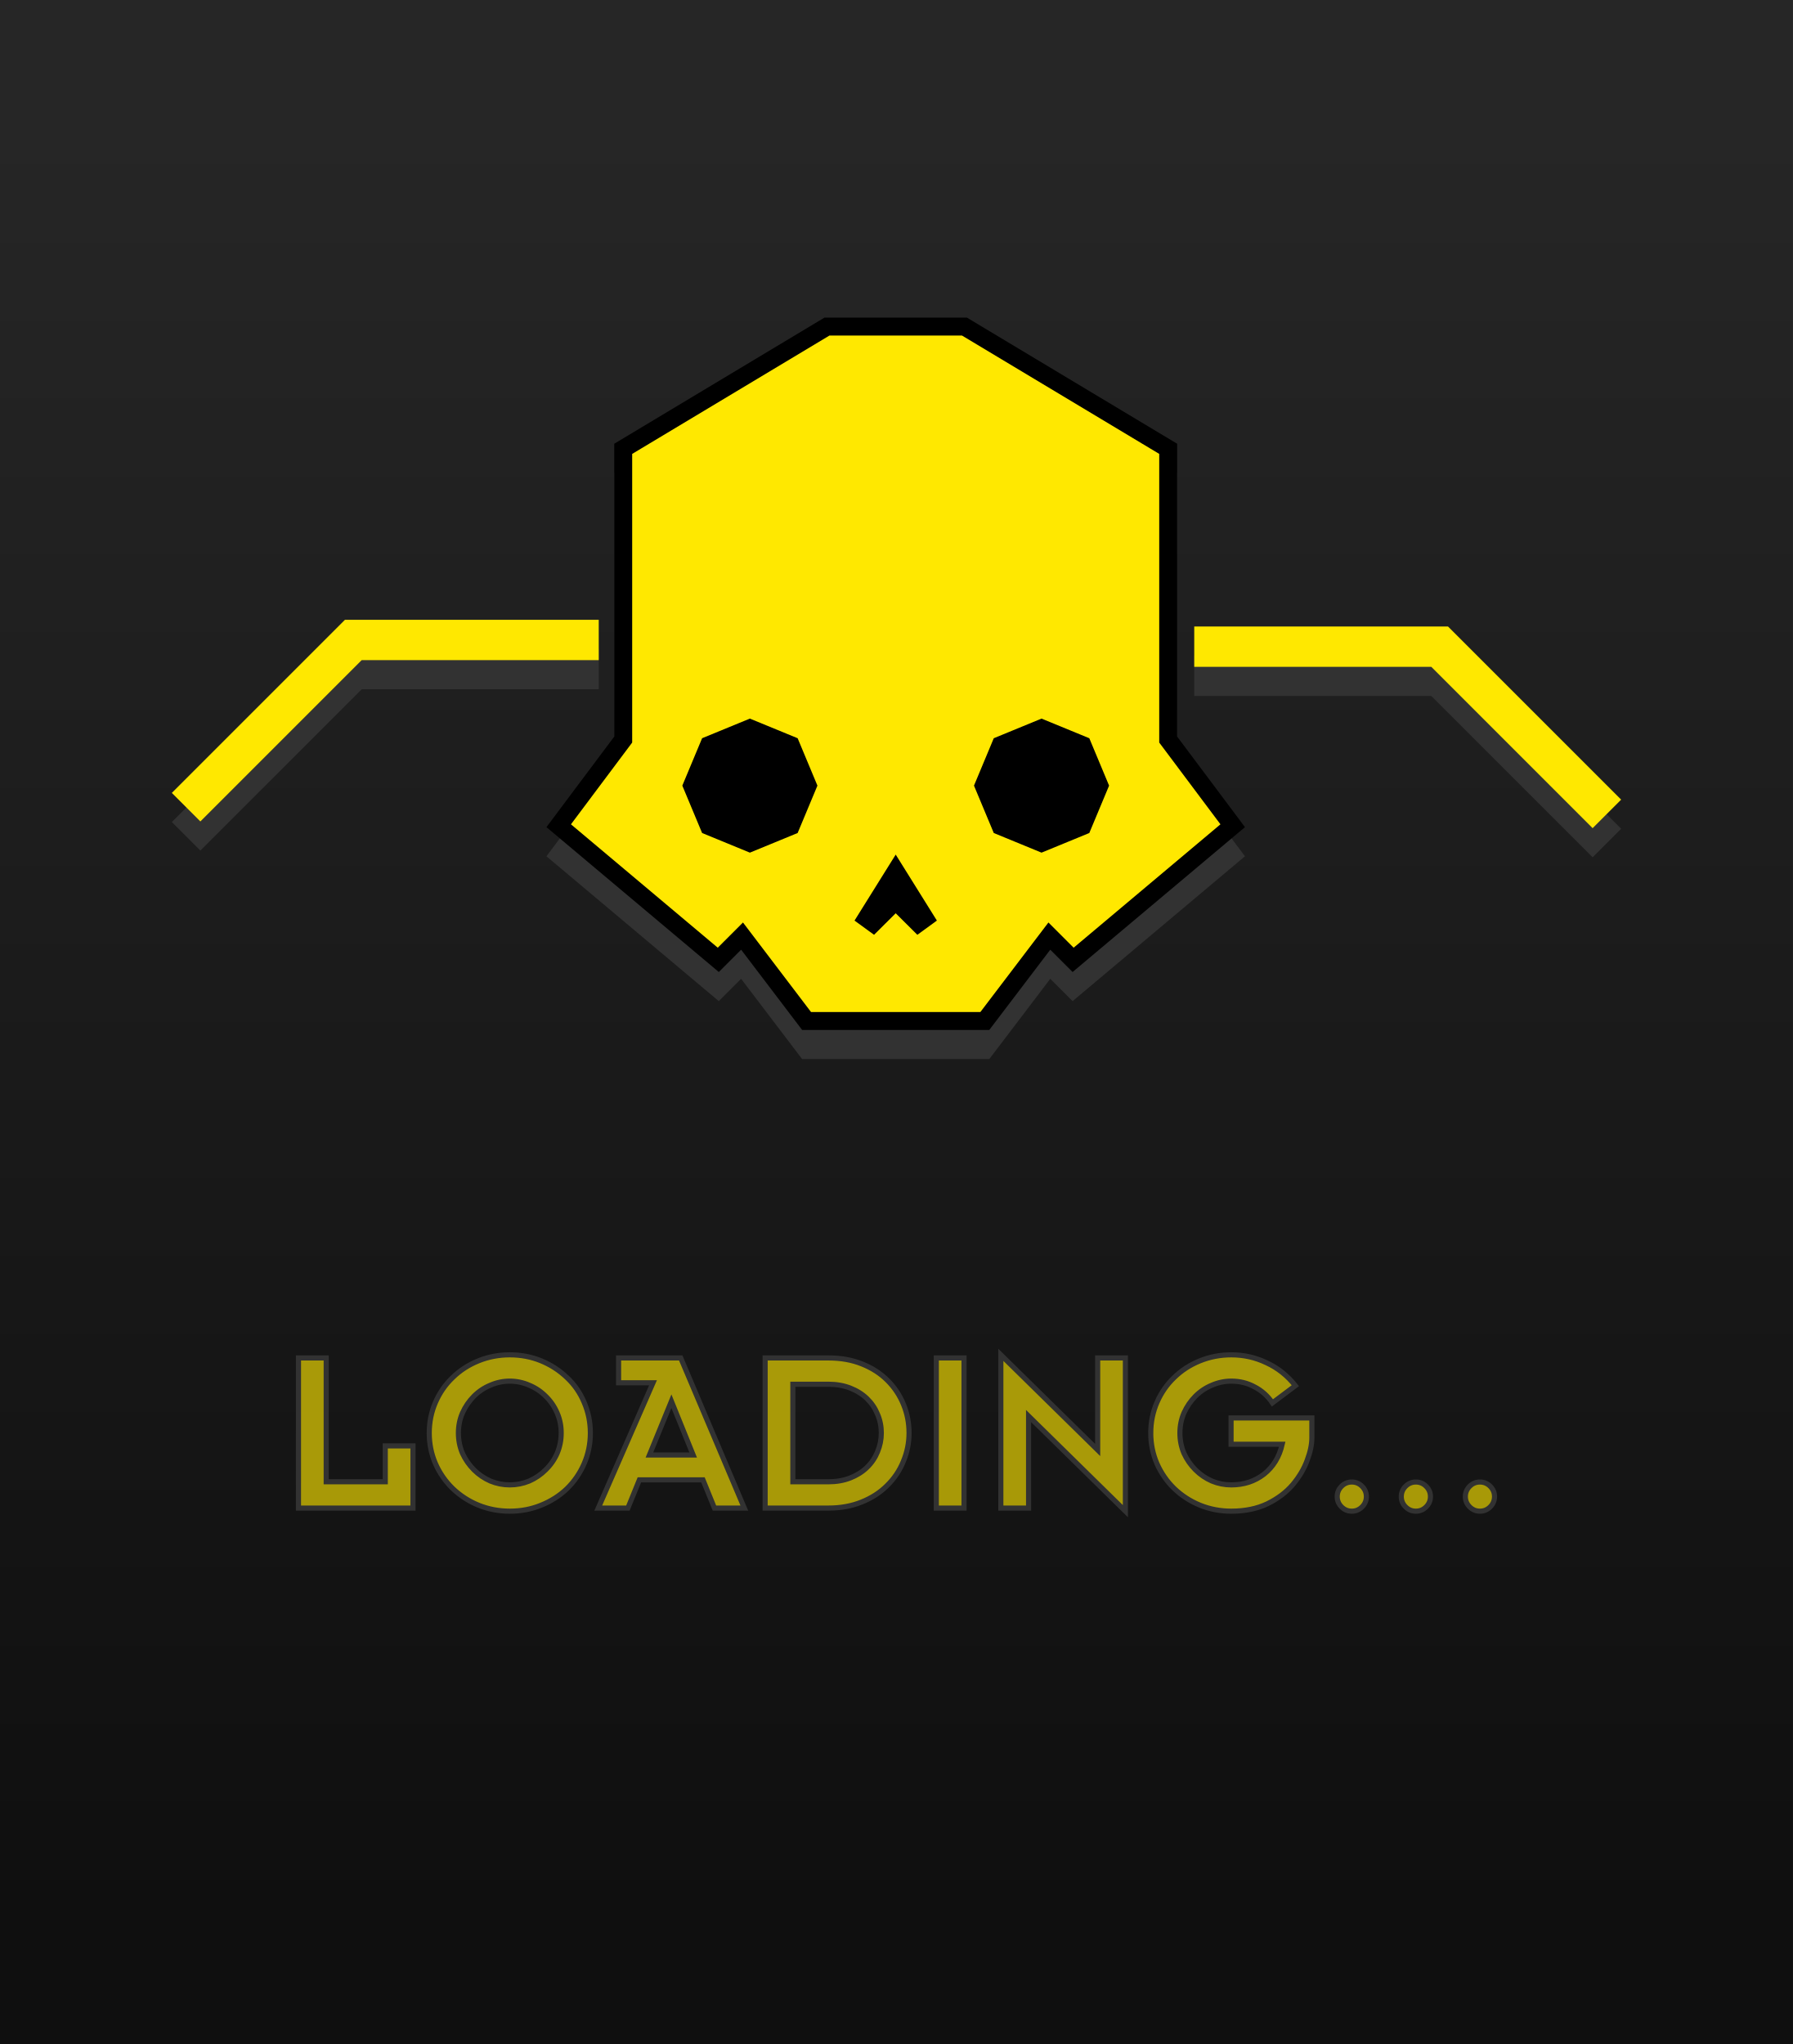
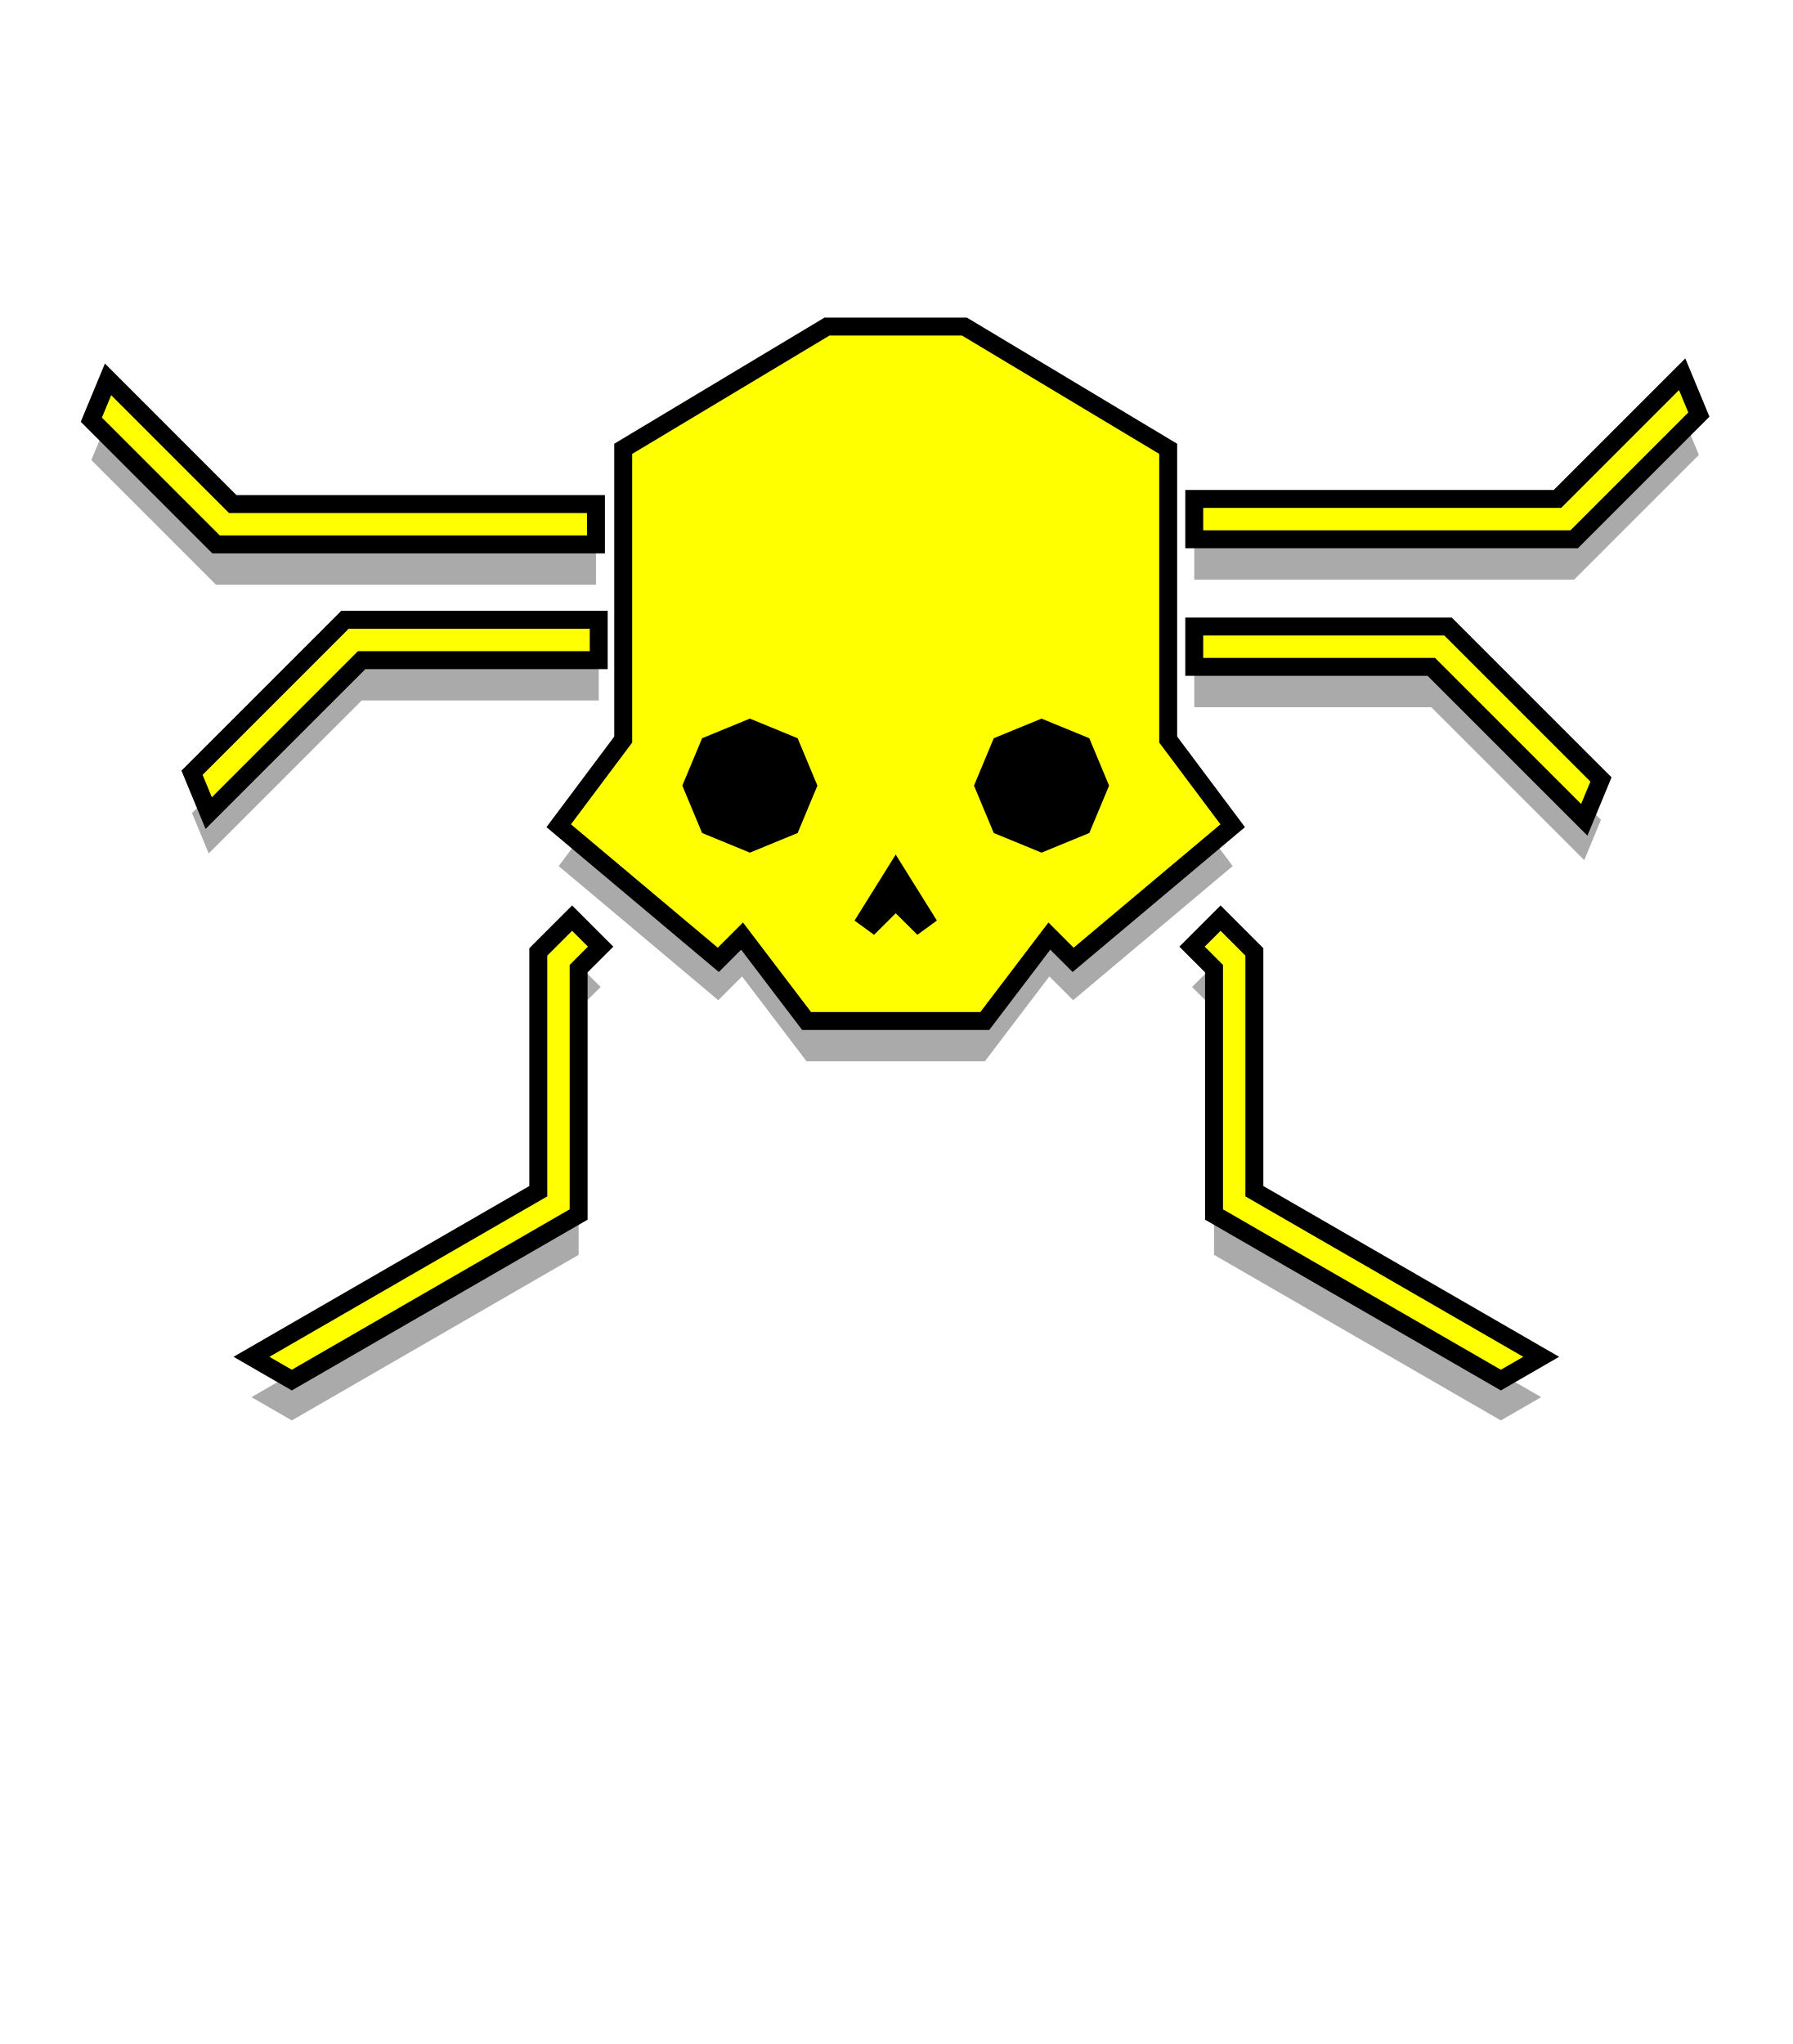
<svg xmlns="http://www.w3.org/2000/svg" xmlns:xlink="http://www.w3.org/1999/xlink" width="200" height="228" viewBox="0 0 200 228" version="1.1" id="svg1" xml:space="preserve">
  <defs id="defs1">
    <linearGradient id="linearGradient6">
      <stop style="stop-color:#262626;stop-opacity:1;" offset="0" id="stop6" />
      <stop style="stop-color:#0f0f0f;stop-opacity:1;" offset="1" id="stop7" />
    </linearGradient>
-     <linearGradient xlink:href="#linearGradient6" id="linearGradient65" gradientUnits="userSpaceOnUse" gradientTransform="matrix(1.02846,0,0,1.971572,24.95312,17.98573)" x1="26.458" y1="-2.022" x2="26.458" y2="99.42" />
+     <linearGradient xlink:href="#linearGradient6" id="linearGradient64" gradientUnits="userSpaceOnUse" gradientTransform="matrix(1.02846,0,0,1.971572,24.95312,17.98573)" x1="26.458" y1="-2.022" x2="26.458" y2="99.42" />
  </defs>
-   <path id="rect60" style="display:inline;fill:url(#linearGradient65);stroke-width:3.251;stroke-linecap:square" d="M -4.9905888e-7,-3.164504e-8 H 200 V 228 H -4.9905888e-7 Z" />
-   <path d="M 33.293,168.219 H 46.067 V 161.286 h -3.093 v 4 h -6.587 v -13.813 h -3.093 z m 14.587,-8.373 q 0,1.813 0.693,3.413 0.693,1.573 1.92,2.773 1.253,1.2 2.88,1.867 1.653,0.667 3.493,0.667 1.867,0 3.493,-0.667 1.653,-0.667 2.88,-1.84 1.227,-1.2 1.92,-2.8 0.693,-1.6 0.693,-3.413 0,-1.813 -0.693,-3.413 -0.667,-1.6 -1.92,-2.773 -1.253,-1.2 -2.88,-1.867 -1.627,-0.667 -3.493,-0.667 -1.84,0 -3.493,0.667 -1.653,0.667 -2.88,1.867 -1.227,1.173 -1.92,2.773 -0.693,1.6 -0.693,3.413 z m 3.253,0 q 0,-1.2 0.453,-2.24 0.48,-1.067 1.28,-1.867 0.8,-0.8 1.84,-1.227 1.04,-0.453 2.16,-0.453 1.12,0 2.16,0.453 1.04,0.427 1.84,1.227 0.827,0.8 1.28,1.867 0.453,1.04 0.453,2.24 0,1.2 -0.453,2.267 -0.453,1.04 -1.28,1.84 -0.8,0.8 -1.84,1.253 -1.04,0.427 -2.16,0.427 -1.12,0 -2.16,-0.427 -1.04,-0.453 -1.84,-1.253 -0.8,-0.8 -1.28,-1.84 -0.453,-1.067 -0.453,-2.267 z m 15.6,8.373 h 3.307 l 1.28,-3.147 h 7.093 l 1.28,3.147 h 3.333 l -7.093,-16.747 h -6.933 v 2.773 H 72.84 Z m 5.707,-5.92 2.453,-6 2.427,6 z m 12.907,5.92 h 7.067 q 2.027,0 3.68,-0.667 1.68,-0.667 2.853,-1.84 1.2,-1.173 1.813,-2.693 0.64,-1.52 0.64,-3.173 0,-1.68 -0.613,-3.173 -0.613,-1.52 -1.787,-2.693 -1.173,-1.173 -2.853,-1.84 -1.653,-0.667 -3.733,-0.667 h -7.067 z m 3.093,-13.813 h 3.973 q 1.333,0 2.427,0.427 1.093,0.427 1.867,1.173 0.773,0.747 1.173,1.733 0.427,0.987 0.427,2.107 0,1.093 -0.427,2.107 -0.4,0.987 -1.173,1.733 -0.773,0.747 -1.867,1.173 -1.093,0.427 -2.427,0.427 h -3.973 z m 16,13.813 h 3.093 v -16.747 h -3.093 z m 21.093,0.347 v -17.093 h -3.093 v 10.267 l -10.8,-10.613 v 17.093 h 3.093 v -10.267 z m 2.827,-8.72 q 0,1.813 0.693,3.413 0.693,1.573 1.92,2.773 1.253,1.2 2.88,1.867 1.653,0.667 3.493,0.667 2.293,0 4.027,-0.827 1.733,-0.853 2.827,-2.133 1.093,-1.307 1.6,-2.693 0.533,-1.413 0.533,-2.533 v -2.213 h -9.013 v 2.933 h 5.707 q -0.48,2.107 -2.027,3.333 -1.547,1.2 -3.653,1.2 -1.12,0 -2.16,-0.427 -1.04,-0.453 -1.84,-1.253 -0.8,-0.8 -1.28,-1.84 -0.453,-1.067 -0.453,-2.267 0,-1.2 0.453,-2.24 0.48,-1.067 1.28,-1.867 0.8,-0.8 1.84,-1.227 1.04,-0.453 2.16,-0.453 1.413,0 2.587,0.64 1.2,0.613 2,1.787 l 2.56,-1.92 q -1.36,-1.707 -3.227,-2.56 -1.84,-0.88 -3.92,-0.88 -1.84,0 -3.493,0.667 -1.653,0.667 -2.88,1.867 -1.227,1.173 -1.92,2.773 -0.693,1.6 -0.693,3.413 z m 20.8,7.093 q 0,0.667 0.48,1.147 0.48,0.48 1.147,0.48 0.667,0 1.147,-0.48 0.48,-0.48 0.48,-1.147 0,-0.667 -0.48,-1.147 -0.48,-0.48 -1.147,-0.48 -0.667,0 -1.147,0.48 -0.48,0.48 -0.48,1.147 z m 7.147,0 q 0,0.667 0.48,1.147 0.48,0.48 1.147,0.48 0.667,0 1.147,-0.48 0.48,-0.48 0.48,-1.147 0,-0.667 -0.48,-1.147 -0.48,-0.48 -1.147,-0.48 -0.667,0 -1.147,0.48 -0.48,0.48 -0.48,1.147 z m 7.147,0 q 0,0.667 0.48,1.147 0.48,0.48 1.147,0.48 0.667,0 1.147,-0.48 0.48,-0.48 0.48,-1.147 0,-0.667 -0.48,-1.147 -0.48,-0.48 -1.147,-0.48 -0.667,0 -1.147,0.48 -0.48,0.48 -0.48,1.147 z" id="path44" style="font-size:7.056px;font-family:Insignia;-inkscape-font-specification:'Insignia, Normal';fill:#ffe800;fill-opacity:0.63;stroke:#323232;stroke-width:0.571;stroke-linecap:square" aria-label="LOADING..." />
-   <path id="path45" style="fill:#323232;fill-opacity:1;stroke:#323232;stroke-width:2;stroke-linecap:round;stroke-dasharray:none;stroke-opacity:1" d="M 92.242,39.679 69.517,53.314 v 32.431 l -7.196,9.612 17.801,14.961 2.651,-2.651 7.196,9.468 h 9.943 9.943 l 7.196,-9.468 2.651,2.651 17.801,-14.961 -7.196,-9.612 V 53.314 L 107.582,39.679 h -7.67 z" />
-   <path style="fill:none;fill-opacity:1;stroke:#323232;stroke-width:4.5;stroke-linecap:square;stroke-dasharray:none;stroke-opacity:1" d="M 64.537,74.634 H 39.412 l -17.062,17.062" id="path46" />
-   <path style="fill:none;fill-opacity:1;stroke:#323232;stroke-width:4.5;stroke-linecap:square;stroke-dasharray:none;stroke-opacity:1" d="m 135.463,75.384 h 25.125 l 17.062,17.062" id="path47" />
-   <path id="path48" style="fill:#ffe800;fill-opacity:1;stroke:#000000;stroke-width:2;stroke-linecap:round;stroke-dasharray:none;stroke-opacity:1" d="M 92.242,36.429 69.517,50.064 v 32.431 l -7.196,9.612 17.801,14.961 2.651,-2.651 7.196,9.468 h 9.943 9.943 l 7.196,-9.468 2.651,2.651 17.801,-14.961 -7.196,-9.612 V 50.064 L 107.582,36.429 h -7.67 z" />
-   <path id="ellipse48" style="stroke-width:5.382;stroke-linecap:round" d="m 91.18,87.633 -2.207,5.286 -5.328,2.19 -5.328,-2.19 -2.207,-5.286 2.207,-5.286 5.328,-2.19 5.328,2.19 2.207,5.286 v 0" />
-   <path id="path49" style="fill:#000000;fill-opacity:1;stroke:none;stroke-width:5.448;stroke-linecap:round" d="m 99.912,95.325 -4.593,7.362 2.178,1.586 2.415,-2.402 2.415,2.402 2.178,-1.586 z" />
-   <path id="ellipse49" style="stroke-width:5.382;stroke-linecap:round" d="m 108.644,87.633 2.207,5.286 5.328,2.19 5.328,-2.19 2.207,-5.286 -2.207,-5.286 -5.328,-2.19 -5.328,2.19 -2.207,5.286 v 0" />
-   <path style="fill:none;fill-opacity:1;stroke:#ffe800;stroke-width:4.5;stroke-linecap:square;stroke-dasharray:none;stroke-opacity:1" d="M 64.537,71.384 H 39.412 l -17.062,17.062" id="path50" />
-   <path style="fill:none;fill-opacity:1;stroke:#ffe800;stroke-width:4.5;stroke-linecap:square;stroke-dasharray:none;stroke-opacity:1" d="m 135.463,72.134 h 25.125 l 17.062,17.062" id="path51" />
+   <path id="path4" style="display:inline;fill:#aaaaaa;fill-opacity:1;stroke:none;stroke-width:2;stroke-linecap:round;stroke-dasharray:none;stroke-opacity:1" d="M 92.242,40.929 69.517,54.564 v 32.431 l -7.196,9.612 17.801,14.961 2.651,-2.651 7.196,9.468 h 9.943 9.943 l 7.196,-9.468 2.651,2.651 17.801,-14.961 -7.196,-9.612 V 54.564 L 107.582,40.929 h -7.67 z" />
+   <path style="baseline-shift:baseline;display:inline;overflow:visible;opacity:1;fill:#aaaaaa;fill-opacity:1;stroke:none;stroke-width:2;stroke-linecap:square;stroke-dasharray:none;stroke-opacity:1;enable-background:accumulate;stop-color:#000000;stop-opacity:1" d="m 38.48,73.635 -17.062,17.062 1.863,4.5 17.062,-17.062 h 24.193 2.25 v -4.5 h -2.25 z" id="path5" />
+   <path style="baseline-shift:baseline;display:inline;overflow:visible;opacity:1;fill:#aaaaaa;fill-opacity:1;stroke:none;stroke-width:2;stroke-linecap:square;stroke-dasharray:none;stroke-opacity:1;enable-background:accumulate;stop-color:#000000;stop-opacity:1" d="m 133.213,74.385 v 4.5 h 2.25 24.193 l 17.062,17.062 1.863,-4.5 -17.062,-17.062 h -26.057 z" id="path6" />
+   <path style="baseline-shift:baseline;display:inline;overflow:visible;opacity:1;fill:#aaaaaa;fill-opacity:1;fill-rule:evenodd;stroke:none;stroke-width:2;stroke-linecap:square;stroke-dasharray:none;stroke-opacity:1;enable-background:accumulate;stop-color:#000000;stop-opacity:1" d="m 10.188,51.316 13.908,13.908 h 40.131 2.25 v -4.5 h -2.25 -38.268 L 12.053,46.816 Z" id="path7" />
+   <path style="baseline-shift:baseline;display:inline;overflow:visible;opacity:1;fill:#aaaaaa;fill-opacity:1;fill-rule:evenodd;stroke:none;stroke-width:2;stroke-linecap:square;stroke-dasharray:none;stroke-opacity:1;enable-background:accumulate;stop-color:#000000;stop-opacity:1" d="m 187.637,46.244 -13.906,13.908 h -38.268 -2.25 v 4.5 h 2.25 40.131 l 13.908,-13.908 z" id="path8" />
+   <path style="baseline-shift:baseline;display:inline;overflow:visible;opacity:1;fill:#aaaaaa;fill-opacity:1;fill-rule:evenodd;stroke:none;stroke-width:2;stroke-linecap:square;stroke-dasharray:none;stroke-opacity:1;enable-background:accumulate;stop-color:#000000;stop-opacity:1" d="m 63.816,106.912 -1.592,1.59 -2.18,2.18 V 137.375 l -31.994,18.471 4.5,2.598 31.994,-18.471 v -27.426 l 0.861,-0.863 1.592,-1.59 z" id="path9" />
+   <path style="baseline-shift:baseline;display:inline;overflow:visible;opacity:1;fill:#aaaaaa;fill-opacity:1;fill-rule:evenodd;stroke:none;stroke-width:2;stroke-linecap:square;stroke-dasharray:none;stroke-opacity:1;enable-background:accumulate;stop-color:#000000;stop-opacity:1" d="m 136.15,106.912 -3.182,3.182 1.59,1.59 0.861,0.863 v 27.426 l 31.994,18.471 4.5,-2.598 -31.994,-18.471 v -26.693 l -2.18,-2.18 z" id="path10" />
+   <path id="path56" style="display:inline;fill:#ffff00;fill-opacity:1;stroke:#000000;stroke-width:2;stroke-linecap:round;stroke-dasharray:none;stroke-opacity:1" d="M 92.242,36.429 69.517,50.064 v 32.431 l -7.196,9.612 17.801,14.961 2.651,-2.651 7.196,9.468 h 9.943 9.943 l 7.196,-9.468 2.651,2.651 17.801,-14.961 -7.196,-9.612 V 50.064 L 107.582,36.429 h -7.67 z" />
+   <path id="ellipse56" style="stroke-width:5.382;stroke-linecap:round" d="m 91.18,87.633 -2.207,5.286 -5.328,2.19 -5.328,-2.19 -2.207,-5.286 2.207,-5.286 5.328,-2.19 5.328,2.19 2.207,5.286 v 0" />
+   <path id="path57" style="fill:#000000;fill-opacity:1;stroke:none;stroke-width:5.448;stroke-linecap:round" d="m 99.912,95.325 -4.593,7.362 2.178,1.586 2.415,-2.402 2.415,2.402 2.178,-1.586 z" />
+   <path id="ellipse57" style="stroke-width:5.382;stroke-linecap:round" d="m 108.644,87.633 2.207,5.286 5.328,2.19 5.328,-2.19 2.207,-5.286 -2.207,-5.286 -5.328,-2.19 -5.328,2.19 -2.207,5.286 v 0" />
+   <path style="baseline-shift:baseline;display:inline;overflow:visible;opacity:1;fill:#ffff00;stroke:#000000;stroke-width:2;stroke-linecap:square;stroke-dasharray:none;stroke-opacity:1;enable-background:accumulate;stop-color:#000000;stop-opacity:1" d="m 38.48,69.135 -17.062,17.062 1.863,4.5 17.062,-17.062 h 24.193 2.25 v -4.5 h -2.25 z" id="path58" />
+   <path style="baseline-shift:baseline;display:inline;overflow:visible;opacity:1;fill:#ffff00;stroke:#000000;stroke-width:2;stroke-linecap:square;stroke-dasharray:none;stroke-opacity:1;enable-background:accumulate;stop-color:#000000;stop-opacity:1" d="m 133.213,69.885 v 4.5 h 2.25 24.193 l 17.062,17.062 1.863,-4.5 -17.062,-17.062 h -26.057 z" id="path59" />
+   <path style="baseline-shift:baseline;display:inline;overflow:visible;opacity:1;fill:#ffff00;fill-rule:evenodd;stroke:#000000;stroke-width:2;stroke-linecap:square;stroke-dasharray:none;stroke-opacity:1;enable-background:accumulate;stop-color:#000000;stop-opacity:1" d="m 10.188,46.816 13.908,13.908 h 40.131 2.25 v -4.5 h -2.25 -38.268 L 12.053,42.316 Z" id="path1" />
+   <path style="baseline-shift:baseline;display:inline;overflow:visible;opacity:1;fill:#ffff00;fill-rule:evenodd;stroke:#000000;stroke-width:2;stroke-linecap:square;stroke-dasharray:none;stroke-opacity:1;enable-background:accumulate;stop-color:#000000;stop-opacity:1" d="m 187.637,41.744 -13.906,13.908 h -38.268 -2.25 v 4.5 h 2.25 40.131 l 13.908,-13.908 z" id="path1-8" />
+   <path style="baseline-shift:baseline;display:inline;overflow:visible;opacity:1;fill:#ffff00;fill-rule:evenodd;stroke:#000000;stroke-width:2;stroke-linecap:square;stroke-dasharray:none;stroke-opacity:1;enable-background:accumulate;stop-color:#000000;stop-opacity:1" d="m 63.816,102.412 -1.592,1.59 -2.18,2.18 V 132.875 l -31.994,18.471 4.5,2.598 31.994,-18.471 v -27.426 l 0.861,-0.863 1.592,-1.59 z" id="path2" />
+   <path style="baseline-shift:baseline;display:inline;overflow:visible;opacity:1;fill:#ffff00;fill-rule:evenodd;stroke:#000000;stroke-width:2;stroke-linecap:square;stroke-dasharray:none;stroke-opacity:1;enable-background:accumulate;stop-color:#000000;stop-opacity:1" d="m 136.15,102.412 -3.182,3.182 1.59,1.59 0.861,0.863 v 27.426 l 31.994,18.471 4.5,-2.598 -31.994,-18.471 v -26.693 l -2.18,-2.18 z" id="path3" />
</svg>
